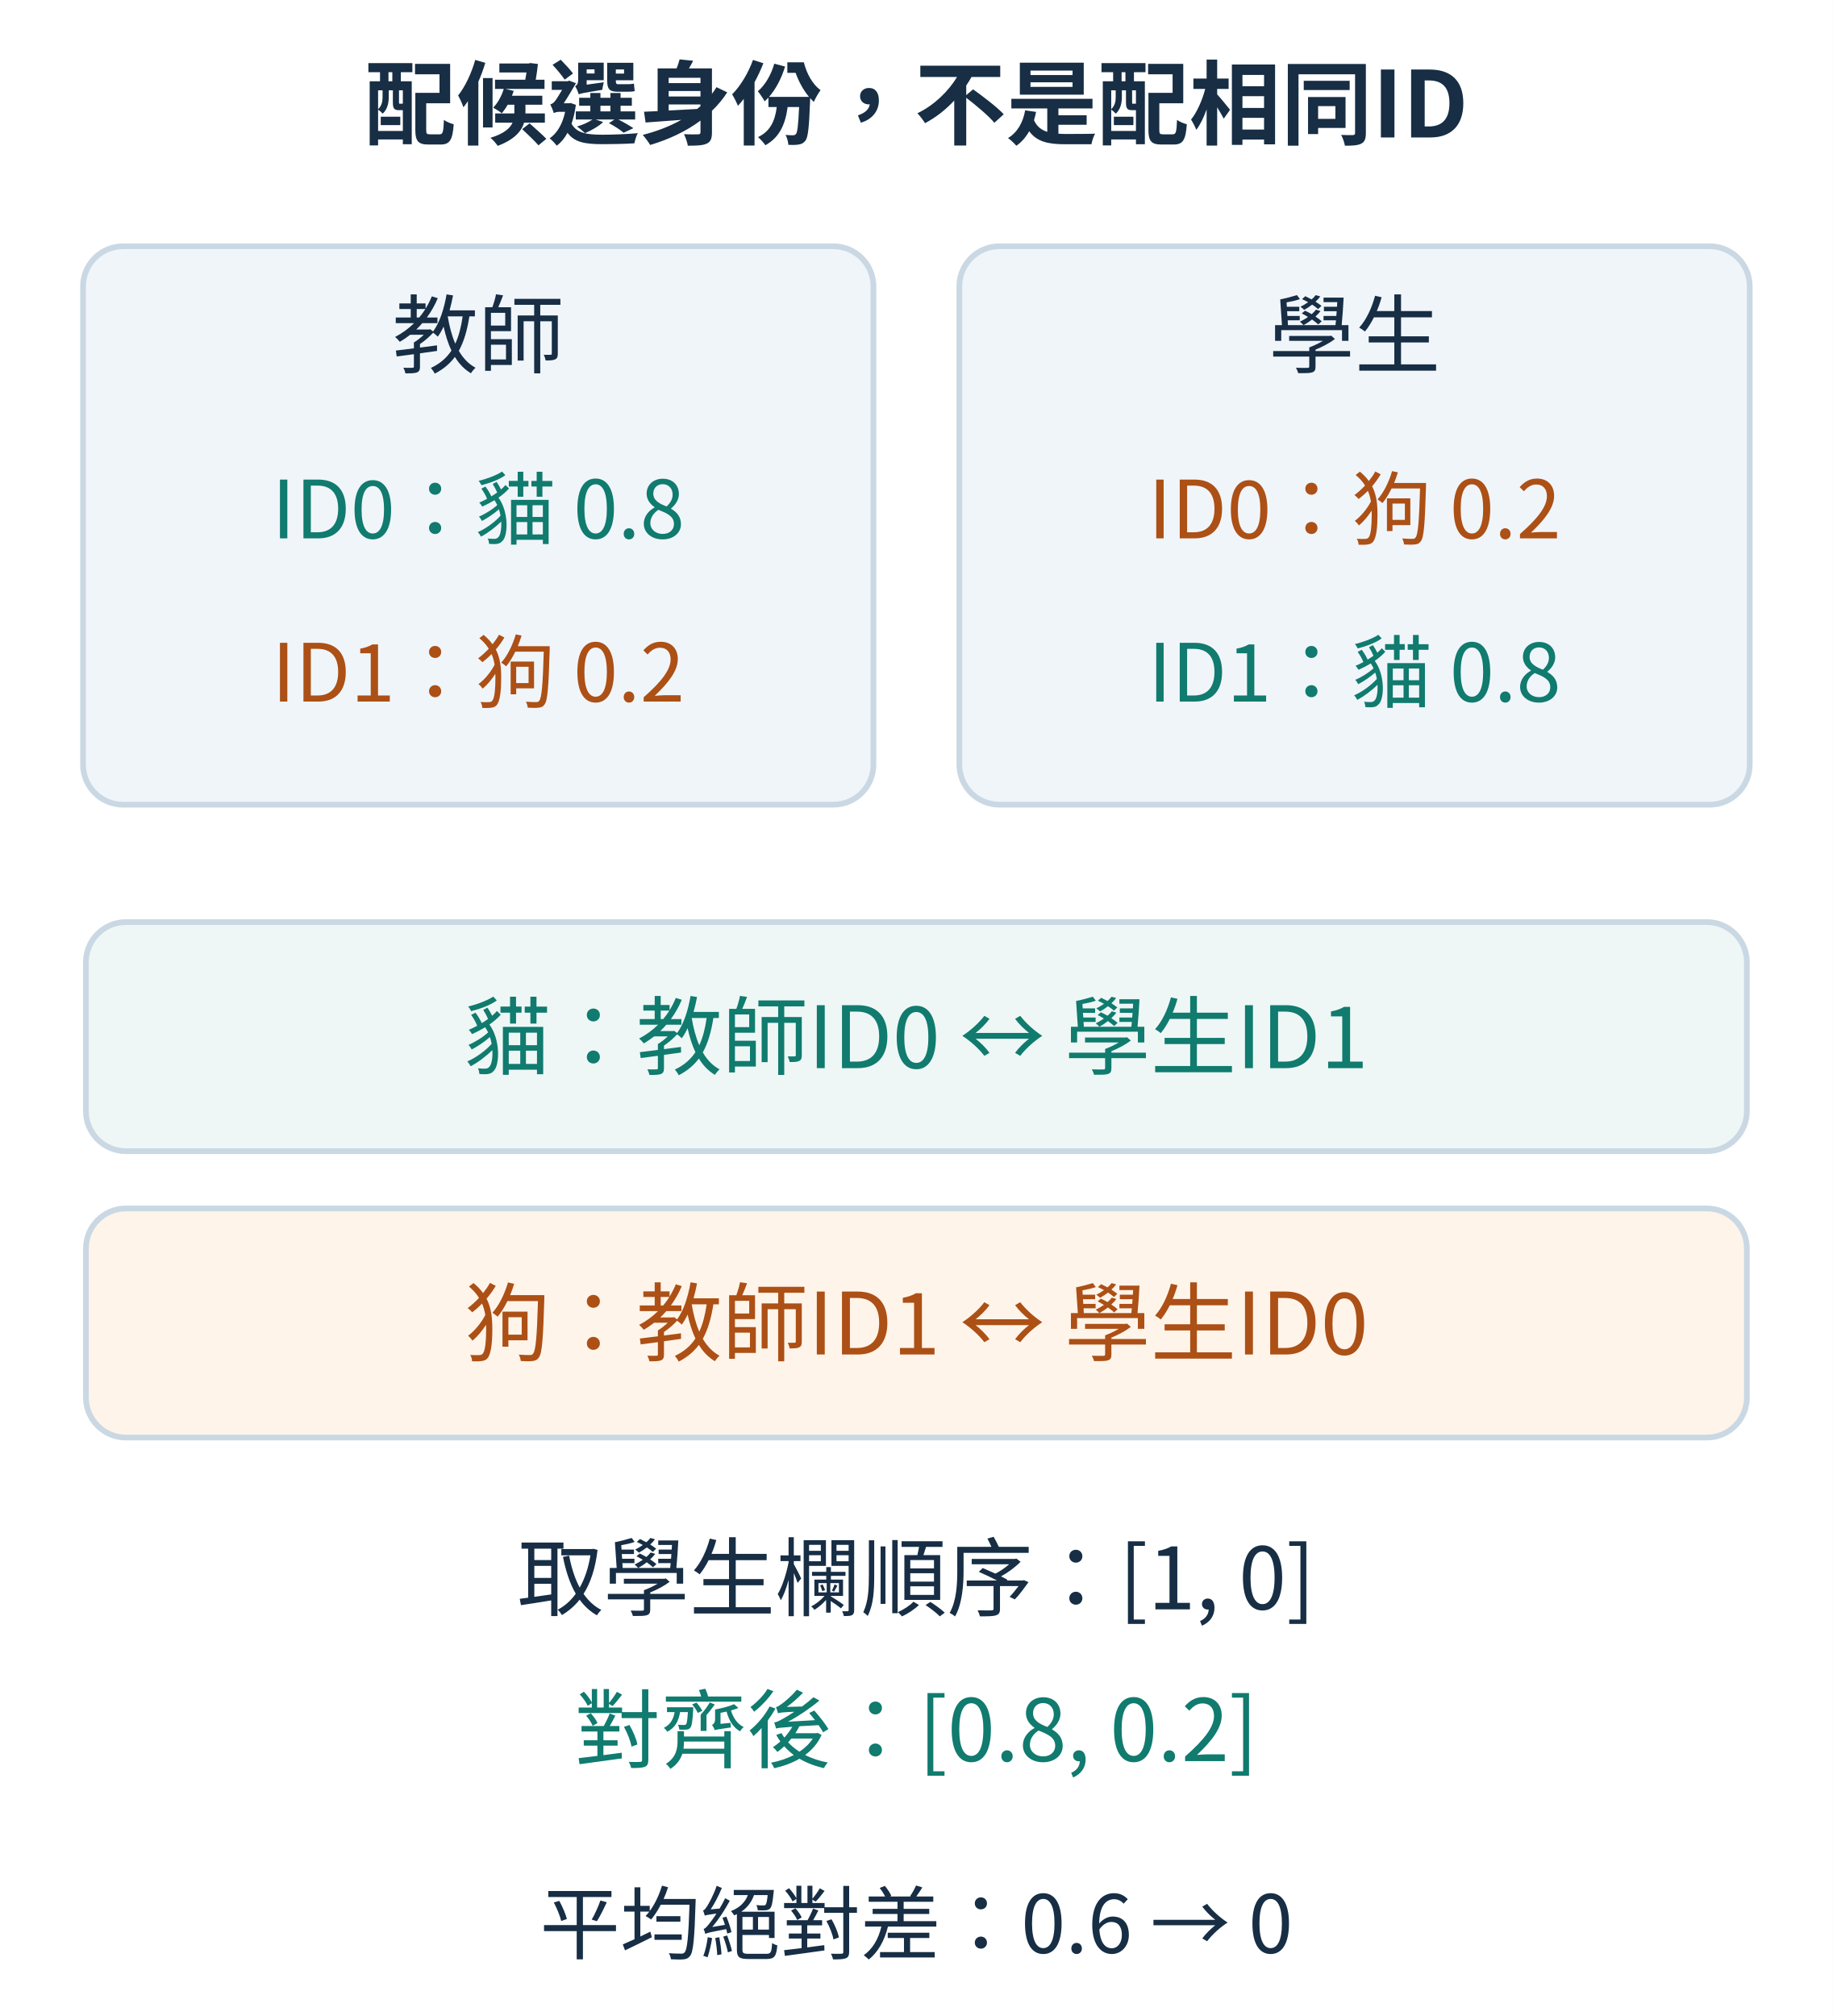
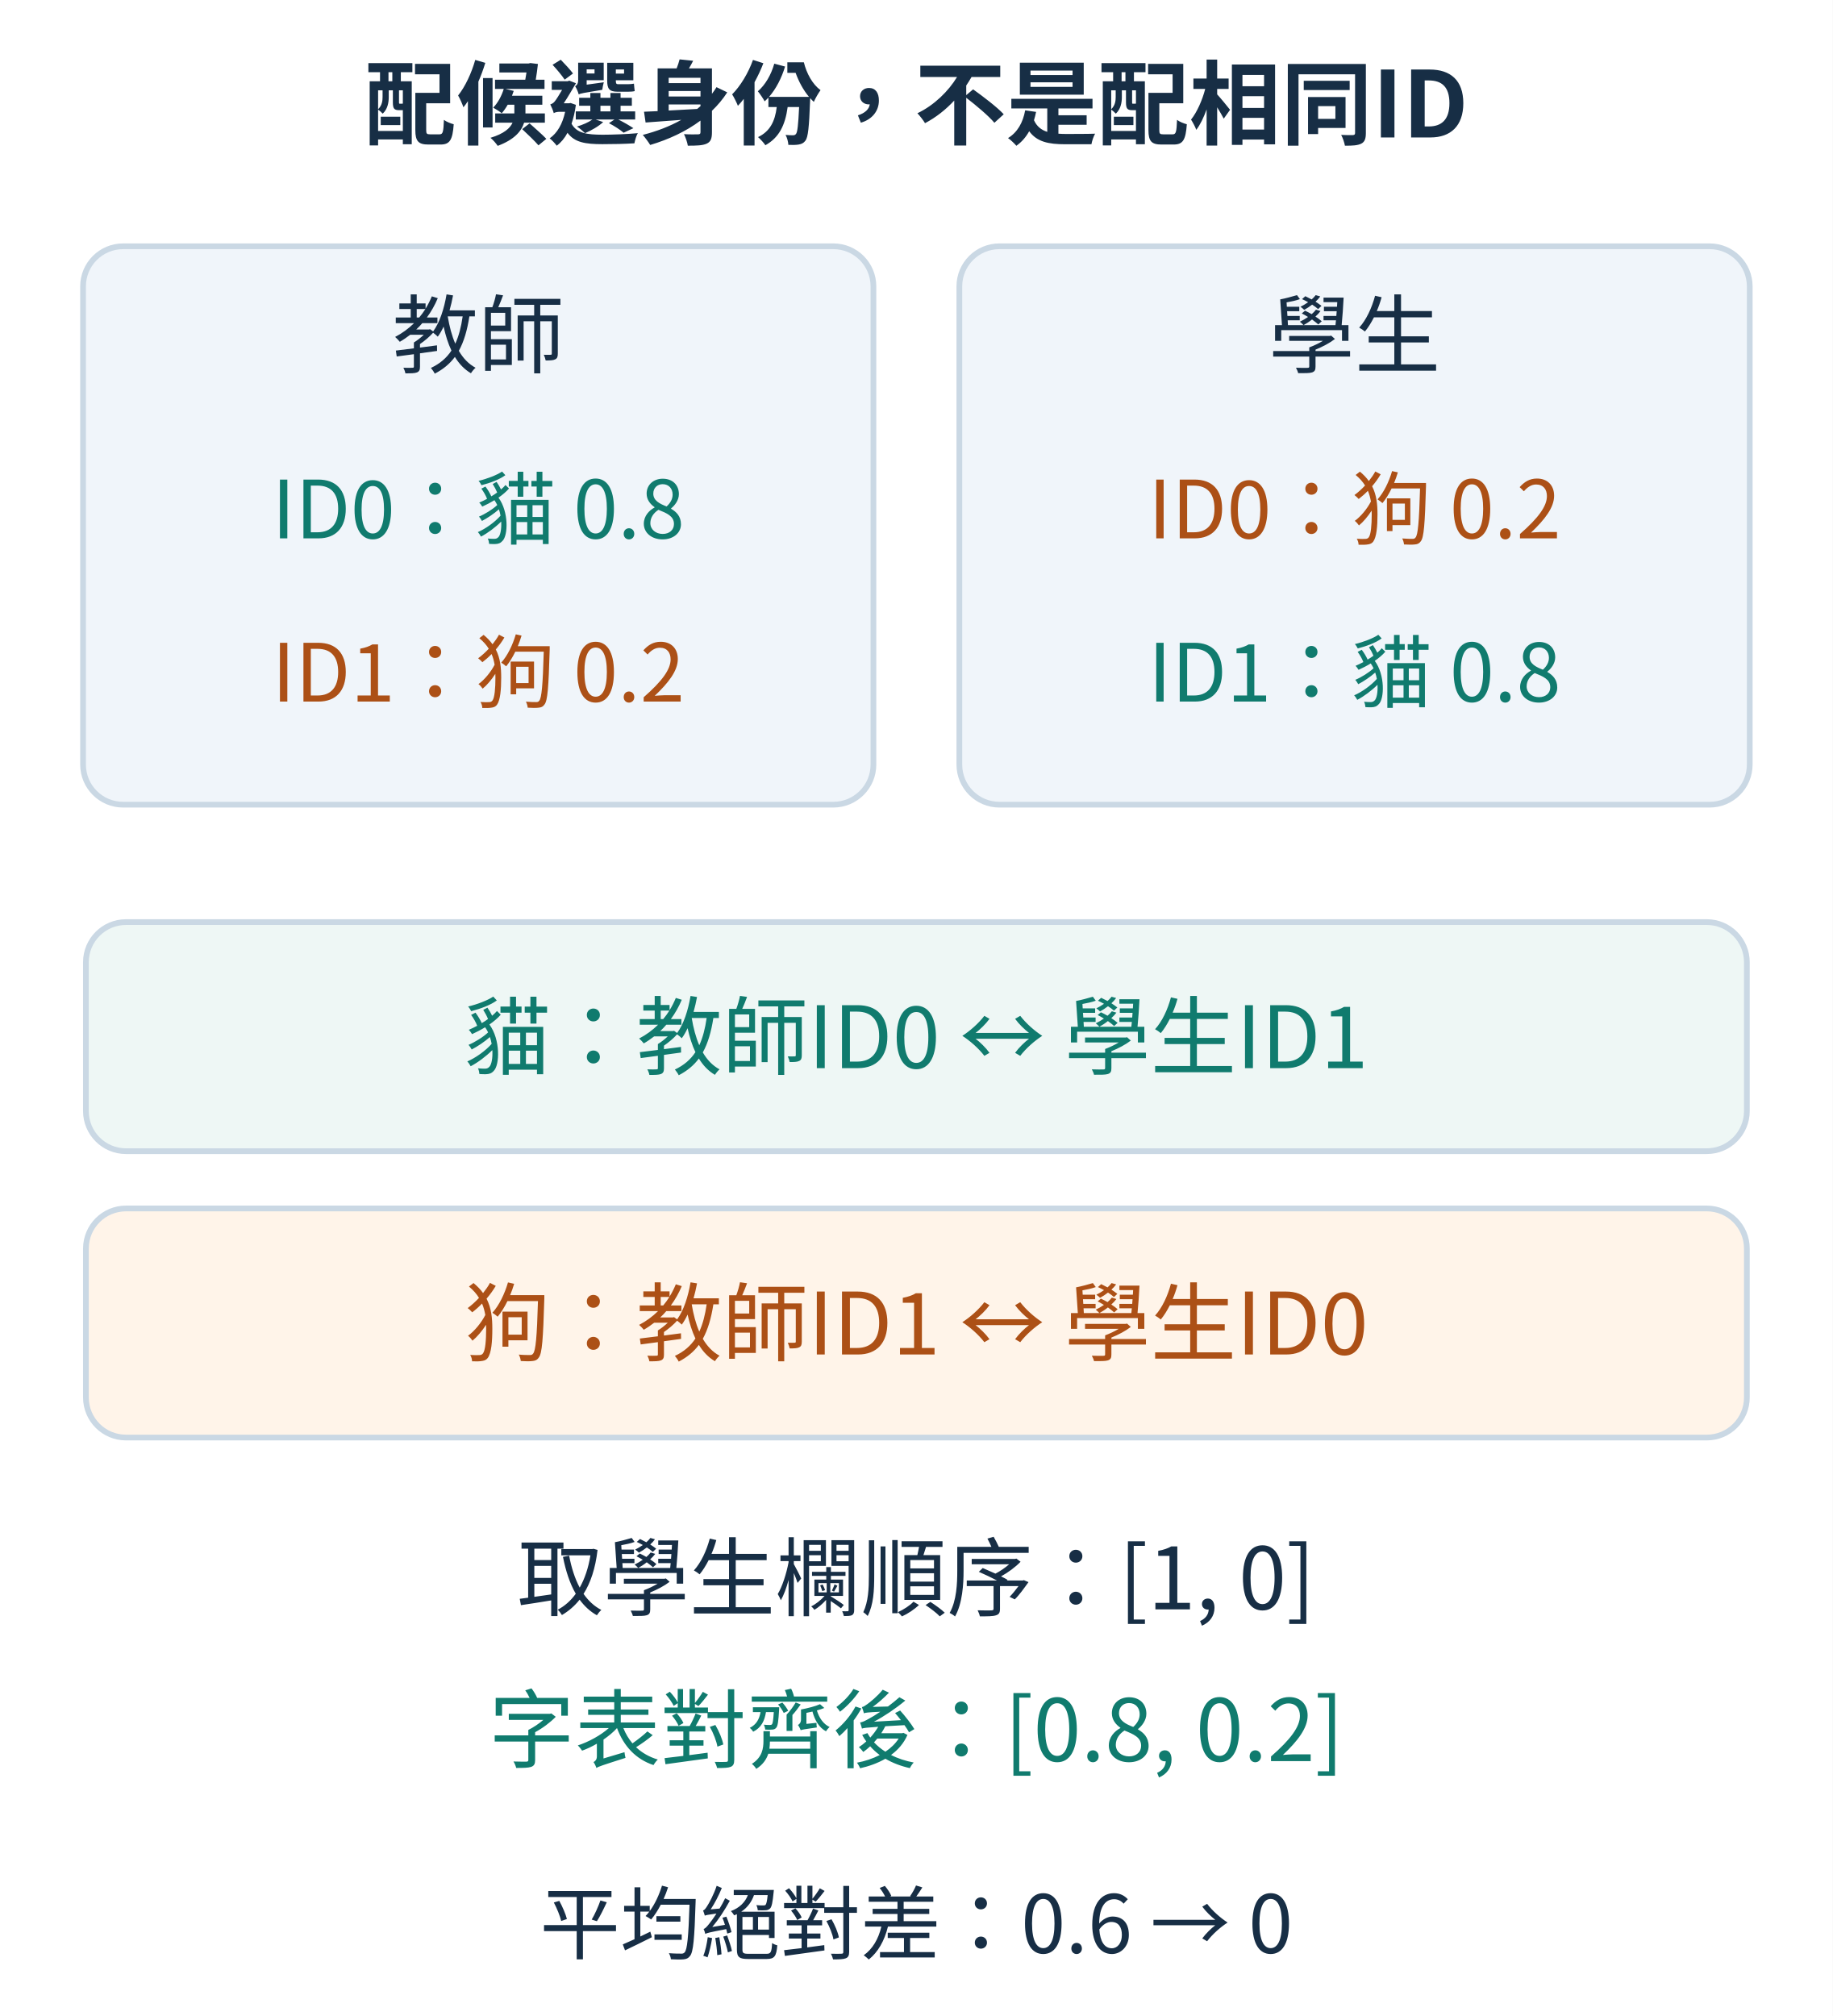
<svg xmlns="http://www.w3.org/2000/svg" viewBox="0 0 640 704" role="img" aria-labelledby="title desc">
  <defs>
    <marker id="arrow" markerUnits="userSpaceOnUse" markerWidth="12" markerHeight="12" refX="10" refY="5" orient="auto">
      <path d="M0,0 L10,5 L0,10" fill="#496276" />
    </marker>
    <marker id="arrow-blue" markerUnits="userSpaceOnUse" markerWidth="12" markerHeight="12" refX="10" refY="5" orient="auto">
      <path d="M0,0 L10,5 L0,10" fill="#245ba8" />
    </marker>
    <marker id="arrow-teal" markerUnits="userSpaceOnUse" markerWidth="12" markerHeight="12" refX="10" refY="5" orient="auto">
      <path d="M0,0 L10,5 L0,10" fill="#107b6e" />
    </marker>
    <marker id="arrow-orange" markerUnits="userSpaceOnUse" markerWidth="12" markerHeight="12" refX="10" refY="5" orient="auto">
      <path d="M0,0 L10,5 L0,10" fill="#ac5016" />
    </marker>
  </defs>
  <style>text{font-family:"Noto Sans CJK TC","Noto Sans CJK SC",sans-serif;fill:#172e45;font-size:30px} .small{font-size:28px} .title{font-size:32px;font-weight:700} .number{font-variant-numeric:tabular-nums}</style>
  <rect width="640" height="704" fill="#fff" />
  <text x="320" y="48" text-anchor="middle" class="title" style="fill:#172e45;">配候選身份，不是配相同ID</text>
  <rect x="29" y="86" width="276" height="195" rx="14" fill="#f0f5fa" stroke="#cad8e4" stroke-width="2" />
  <text x="167" y="128" text-anchor="middle" class="" style="fill:#172e45;">教師</text>
  <text x="167" y="188" text-anchor="middle" class="small" style="fill:#107b6e;">ID0：貓 0.8</text>
  <text x="167" y="245" text-anchor="middle" class="small" style="fill:#ac5016;">ID1：狗 0.2</text>
  <rect x="335" y="86" width="276" height="195" rx="14" fill="#f0f5fa" stroke="#cad8e4" stroke-width="2" />
  <text x="473" y="128" text-anchor="middle" class="" style="fill:#172e45;">學生</text>
  <text x="473" y="188" text-anchor="middle" class="small" style="fill:#ac5016;">ID0：狗 0.2</text>
  <text x="473" y="245" text-anchor="middle" class="small" style="fill:#107b6e;">ID1：貓 0.8</text>
  <rect x="30" y="322" width="580" height="80" rx="14" fill="#eef7f5" stroke="#cad8e4" stroke-width="2" />
  <text x="320" y="373" text-anchor="middle" class="" style="fill:#107b6e;">貓：教師ID0 ↔ 學生ID1</text>
  <rect x="30" y="422" width="580" height="80" rx="14" fill="#fff4e9" stroke="#cad8e4" stroke-width="2" />
  <text x="320" y="473" text-anchor="middle" class="" style="fill:#ac5016;">狗：教師ID1 ↔ 學生ID0</text>
  <text x="320" y="562" text-anchor="middle" class="" style="fill:#172e45;">取學生欄順序：[1, 0]</text>
-   <text x="320" y="615" text-anchor="middle" class="" style="fill:#107b6e;">對齊後：[0.8, 0.2]</text>
+   <text x="320" y="615" text-anchor="middle" class="" style="fill:#107b6e;">字表對齊後：[0.8, 0.2]</text>
  <text x="320" y="682" text-anchor="middle" class="small" style="fill:#172e45;">平均絕對差：0.6 → 0</text>
</svg>
